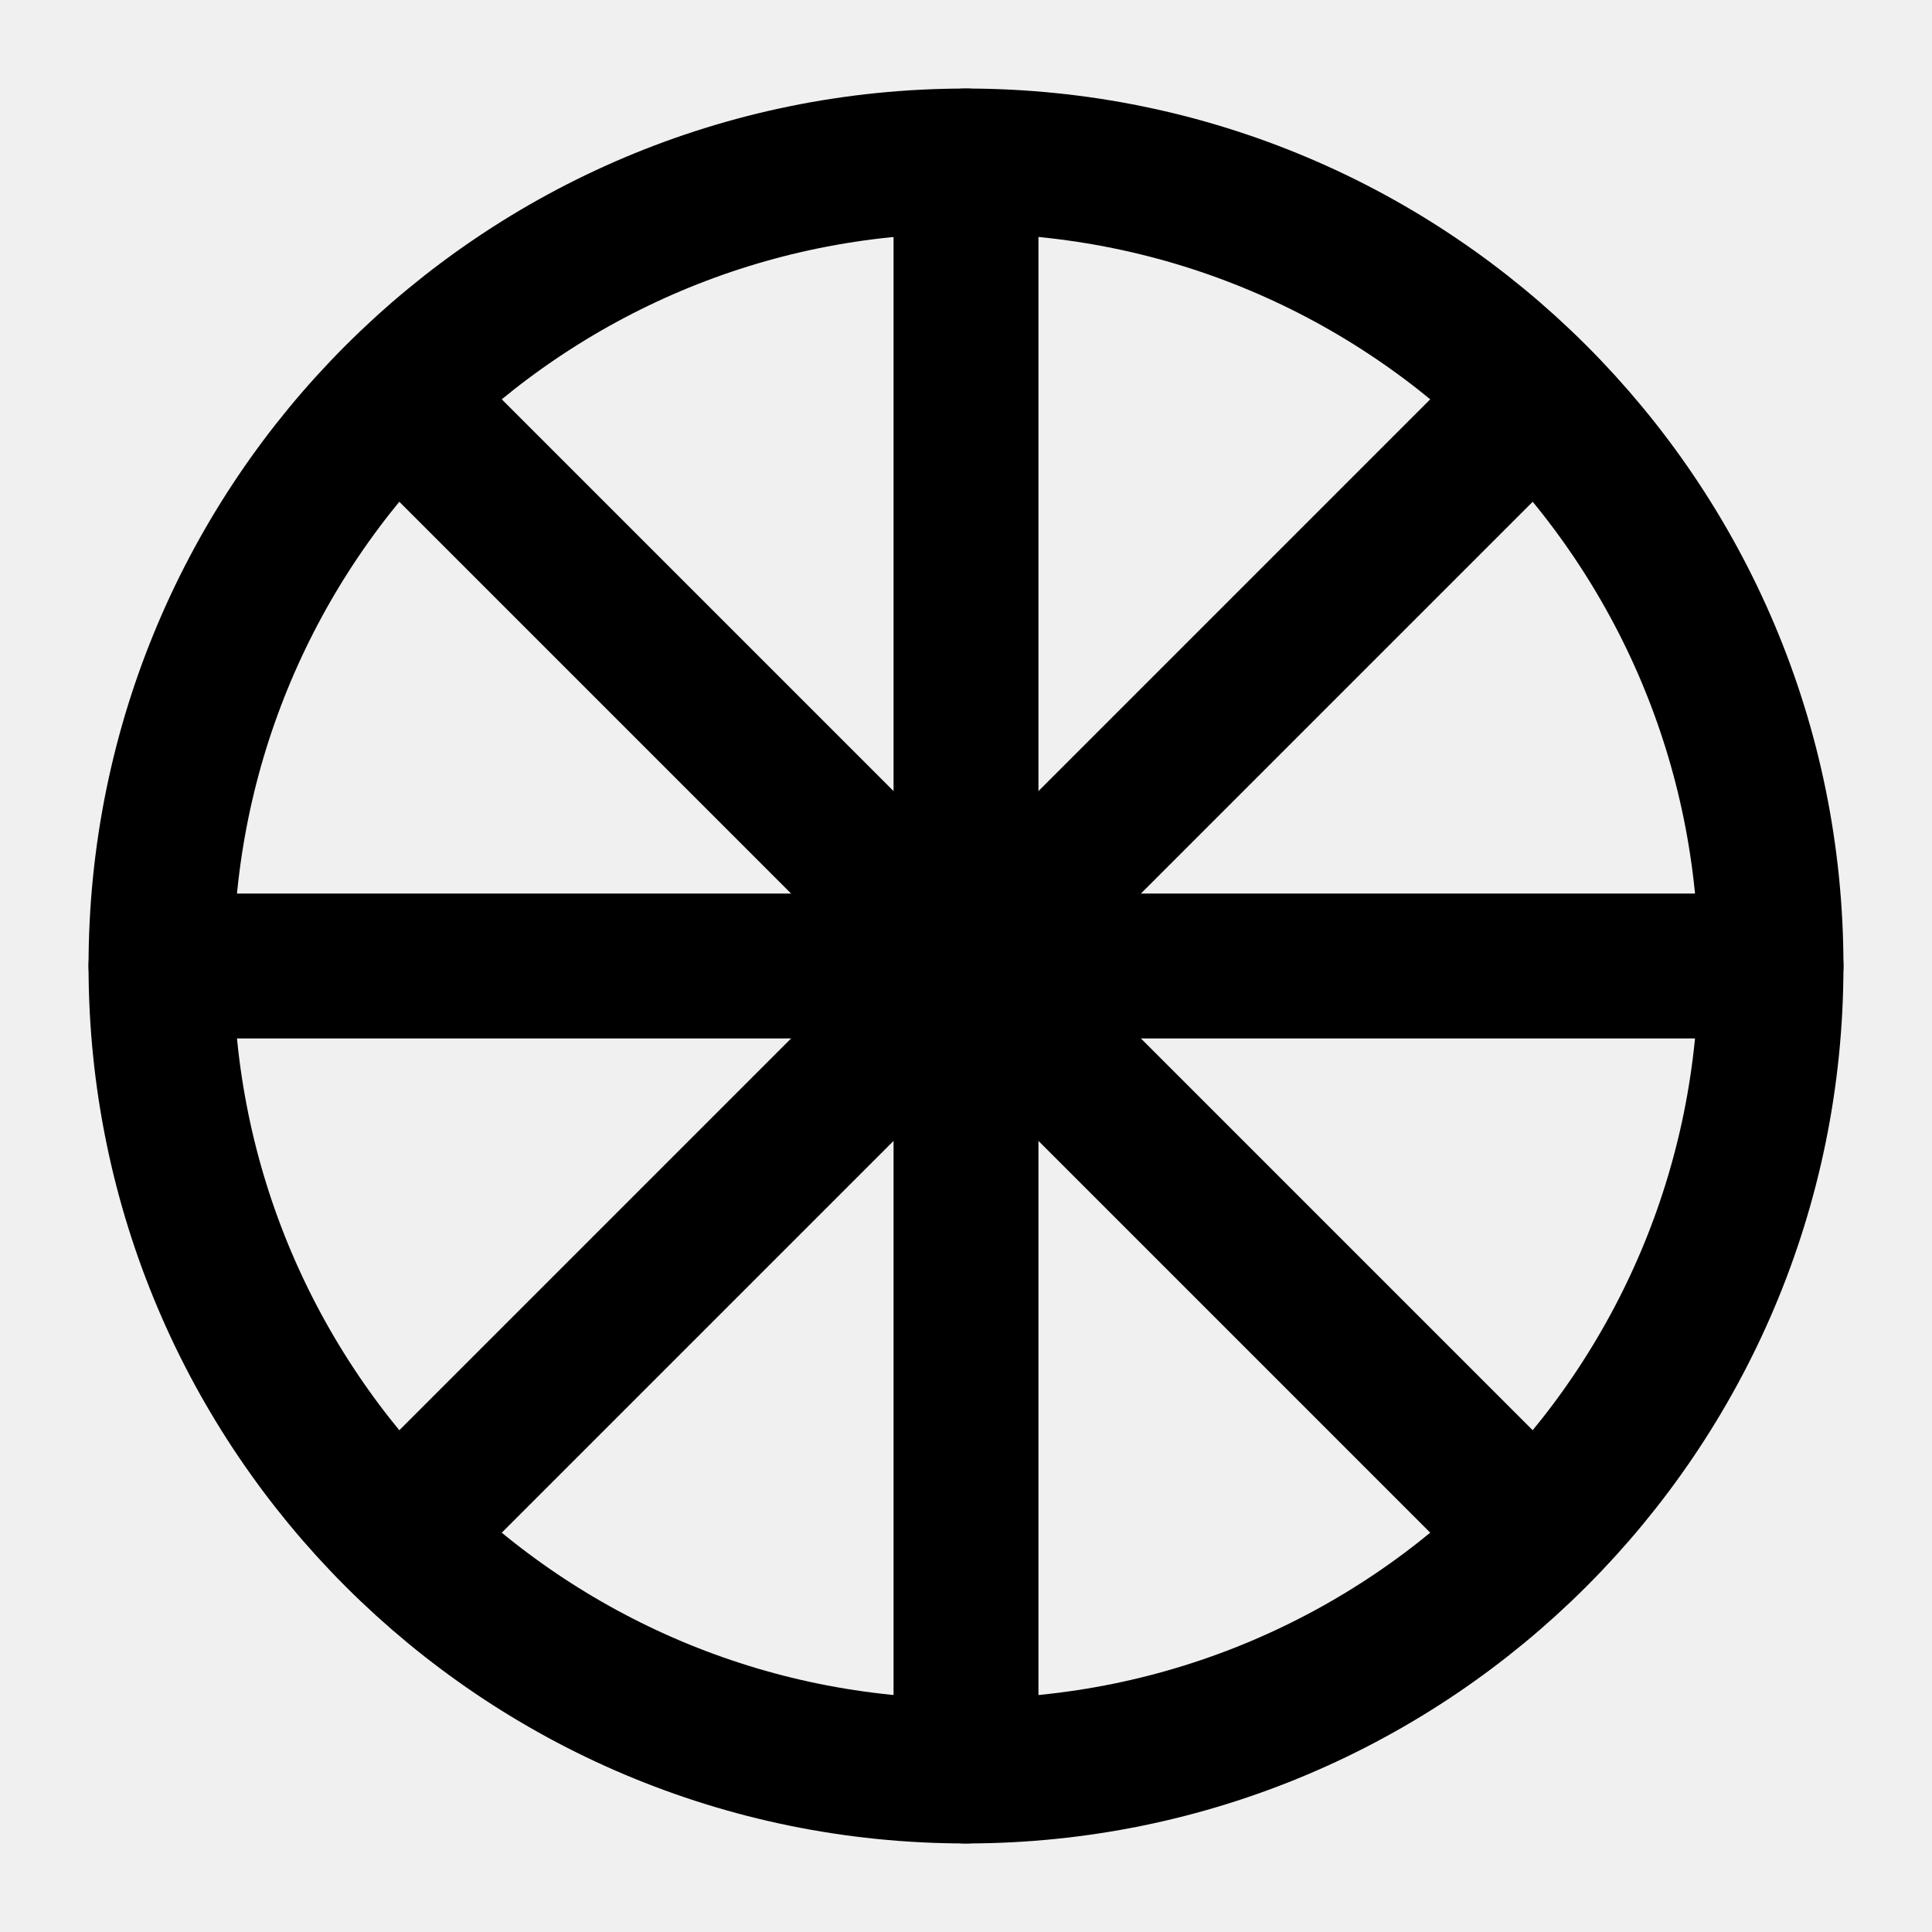
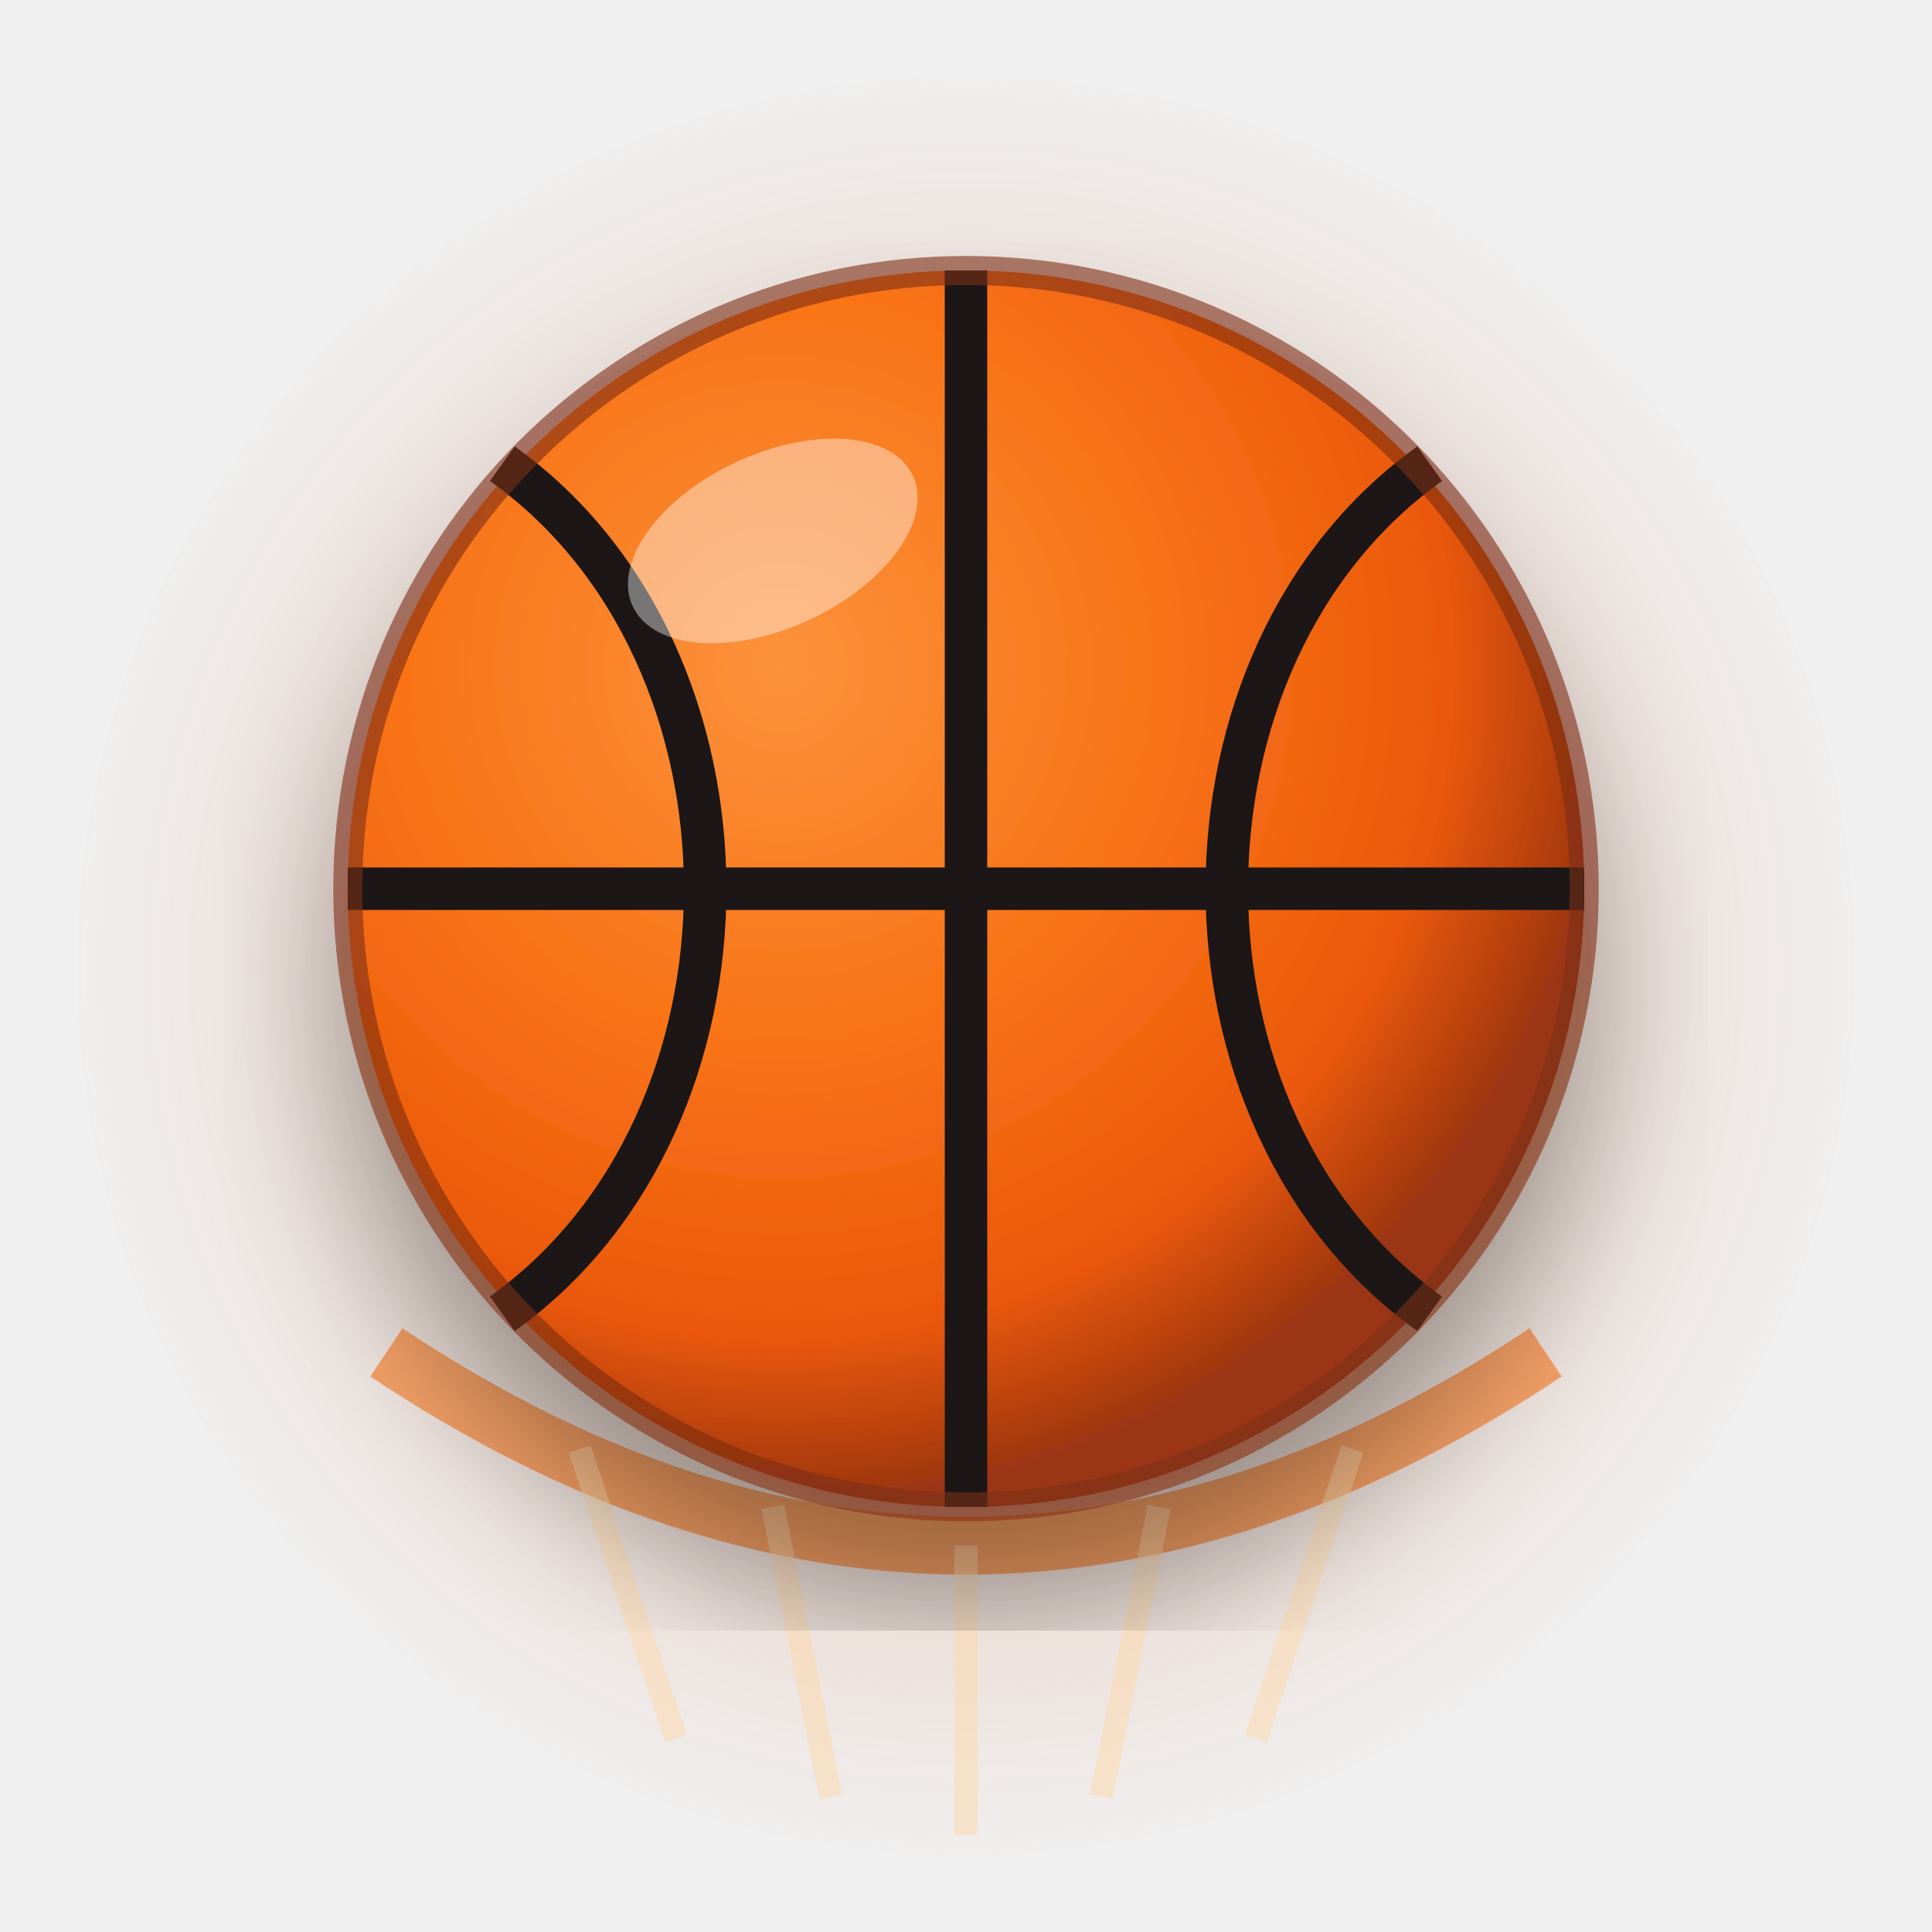
- <svg xmlns="http://www.w3.org/2000/svg" viewBox="0 0 24 24" fill="none" stroke="currentColor" stroke-width="1.8" stroke-linecap="round" stroke-linejoin="round">
-   <circle cx="12" cy="12" r="10" />
-   <path d="M5.5 5.5l13 13" />
-   <path d="M18.5 5.5l-13 13" />
-   <path d="M12 2v20" />
-   <path d="M2 12h20" />
+ <svg xmlns="http://www.w3.org/2000/svg" viewBox="0 0 100 100" fill="none">
+   <defs>
+     <radialGradient id="bballGlow" cx="50%" cy="50%" r="50%">
+       <stop offset="0%" stop-color="#f97316" stop-opacity="0.35" />
+       <stop offset="100%" stop-color="#c2410c" stop-opacity="0" />
+     </radialGradient>
+     <radialGradient id="bballLeather" cx="35%" cy="32%" r="68%">
+       <stop offset="0%" stop-color="#fb923c" />
+       <stop offset="45%" stop-color="#f97316" />
+       <stop offset="80%" stop-color="#ea580c" />
+       <stop offset="100%" stop-color="#9a3412" />
+     </radialGradient>
+     <filter id="shadowBB" x="-10%" y="-10%" width="120%" height="120%">
+       <feDropShadow dx="0" dy="5" stdDeviation="3.5" flood-opacity="0.35" />
+     </filter>
+   </defs>
+   <circle cx="50" cy="50" r="46" fill="url(#bballGlow)" />
+   <path d="M20 70 Q50 90 80 70" stroke="#f97316" stroke-width="3" fill="none" opacity="0.6" />
+   <path d="M30 75 L35 90 M40 78 L43 93 M50 80 L50 95 M60 78 L57 93 M70 75 L65 90" stroke="#fed7aa" stroke-width="1.2" opacity="0.5" />
+   <g filter="url(#shadowBB)">
+     <circle cx="50" cy="46" r="32" fill="url(#bballLeather)" />
+     <line x1="50" y1="14" x2="50" y2="78" stroke="#1c1917" stroke-width="2.2" />
+     <line x1="18" y1="46" x2="82" y2="46" stroke="#1c1917" stroke-width="2.2" />
+     <path d="M26 24 C40 34 40 58 26 68" stroke="#1c1917" stroke-width="2.2" fill="none" />
+     <path d="M74 24 C60 34 60 58 74 68" stroke="#1c1917" stroke-width="2.2" fill="none" />
+     <circle cx="50" cy="46" r="32" stroke="#7c2d12" stroke-width="1.5" fill="none" opacity="0.6" />
+     <ellipse cx="40" cy="28" rx="8" ry="4.5" transform="rotate(-25 40 28)" fill="#ffffff" opacity="0.4" />
+   </g>
</svg>
